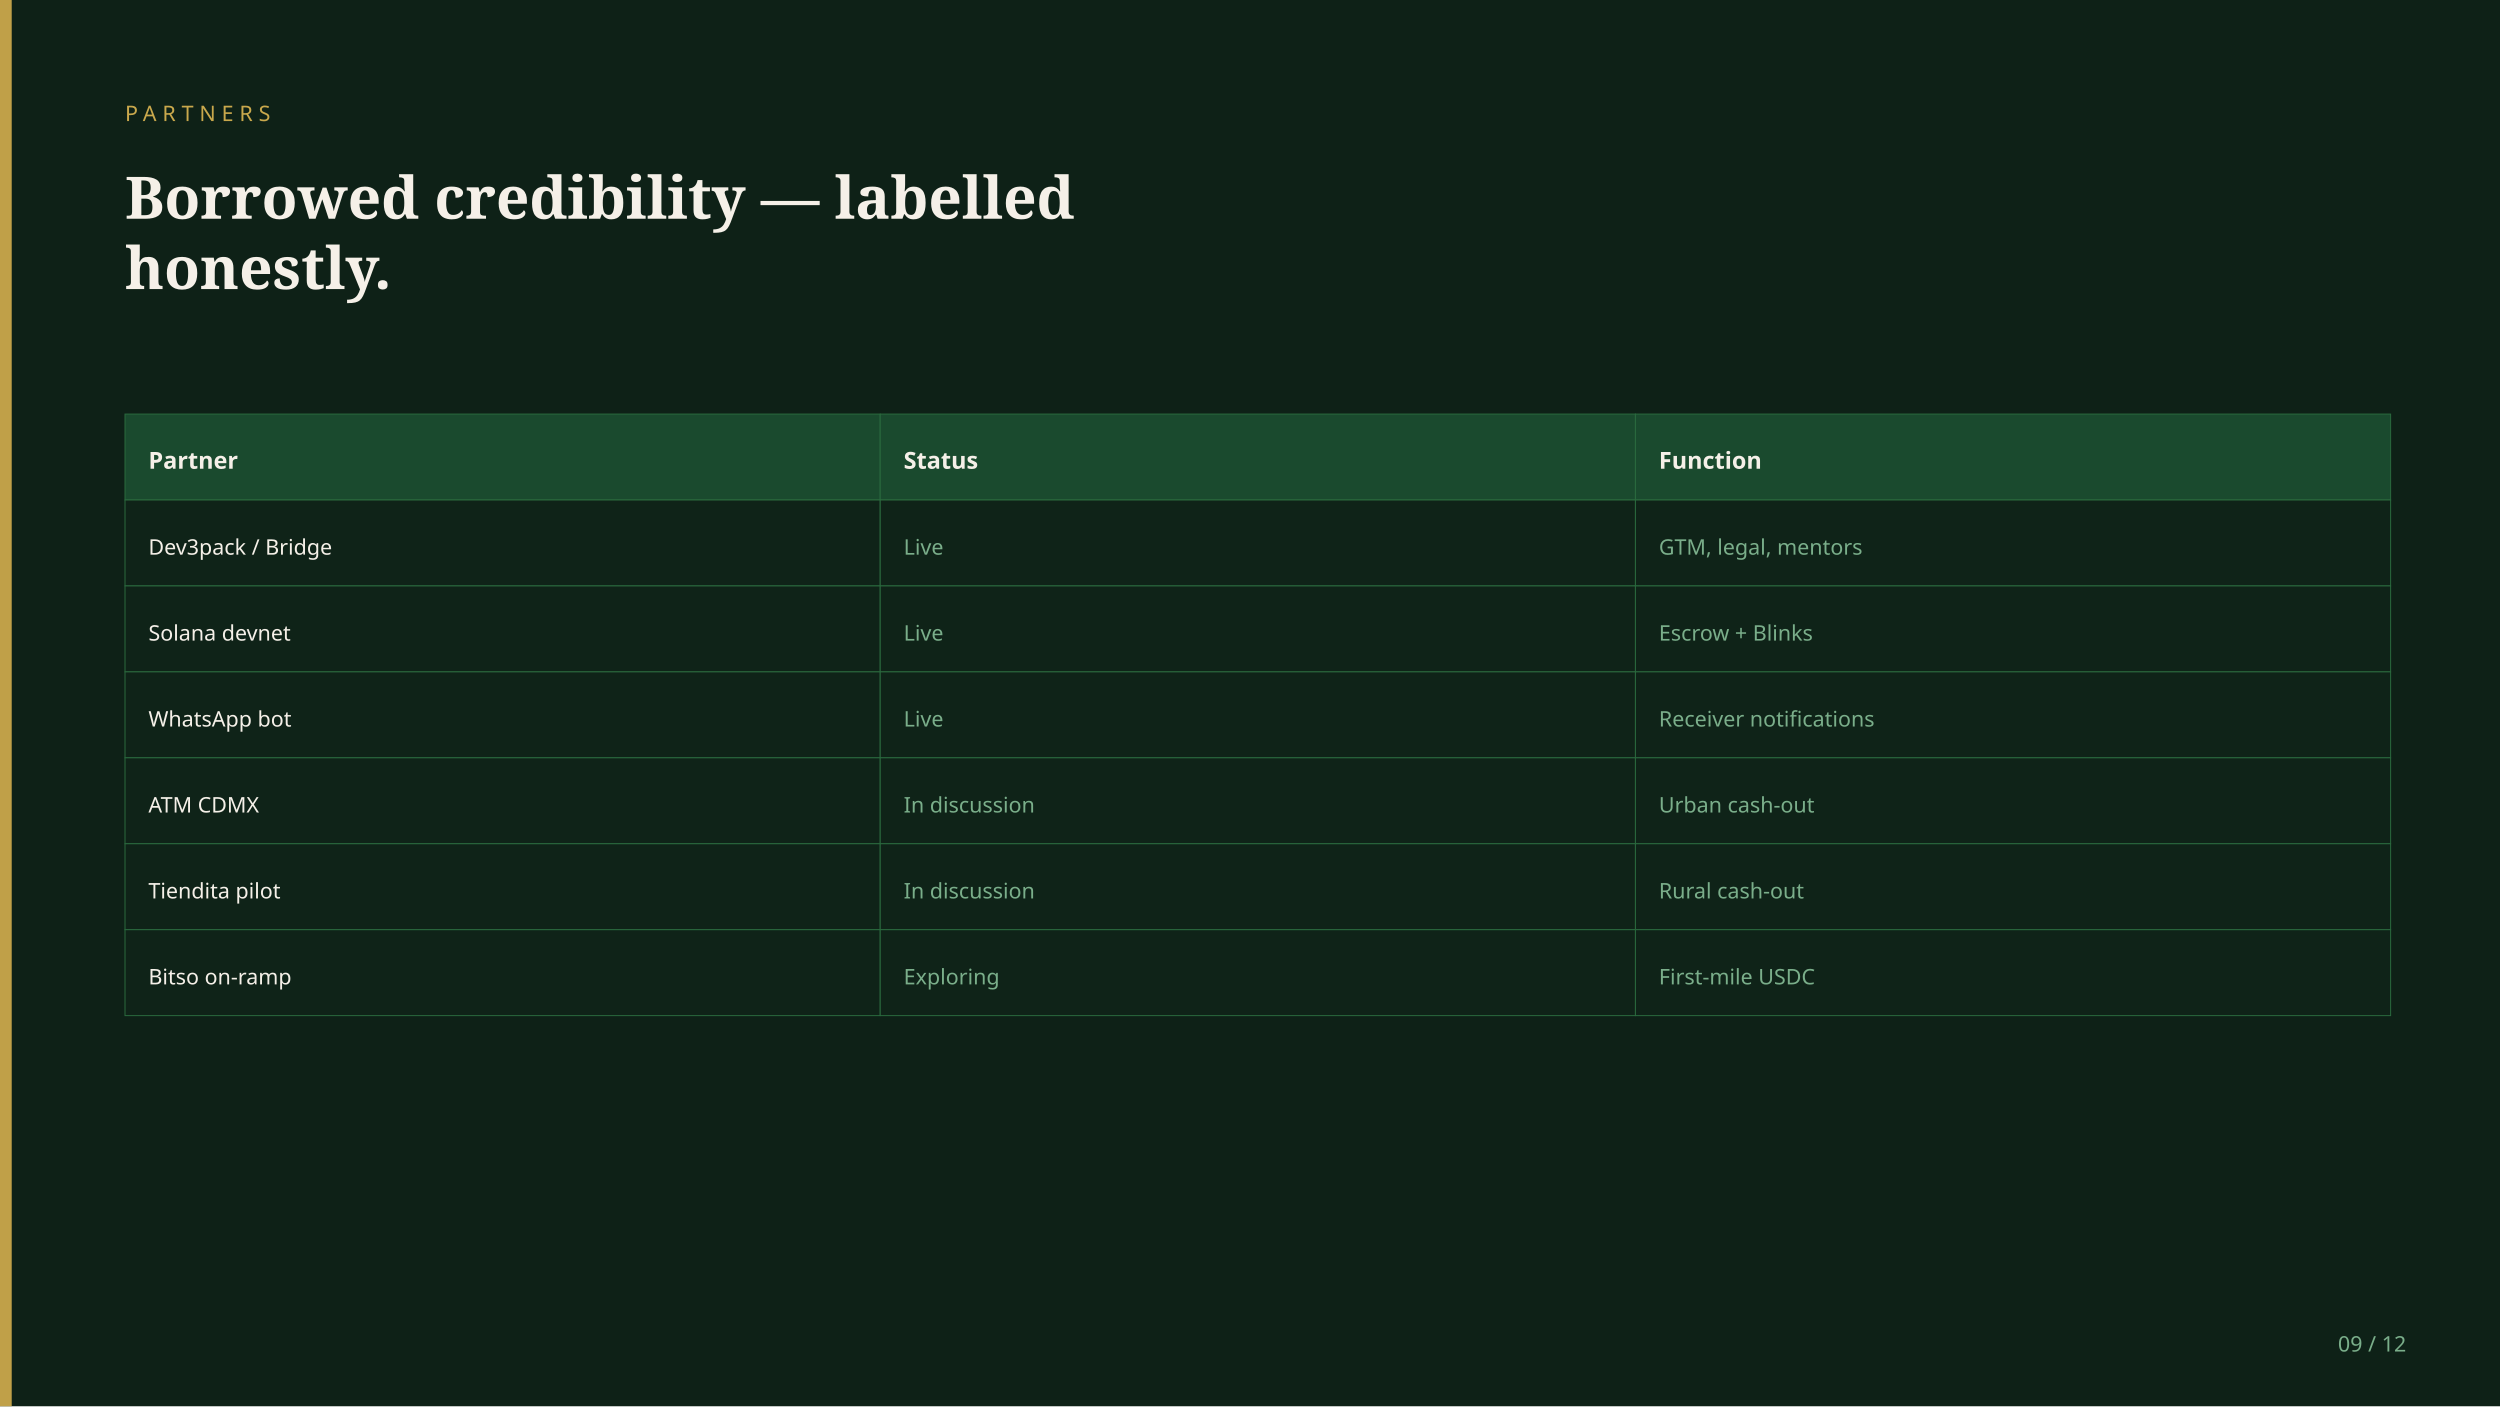
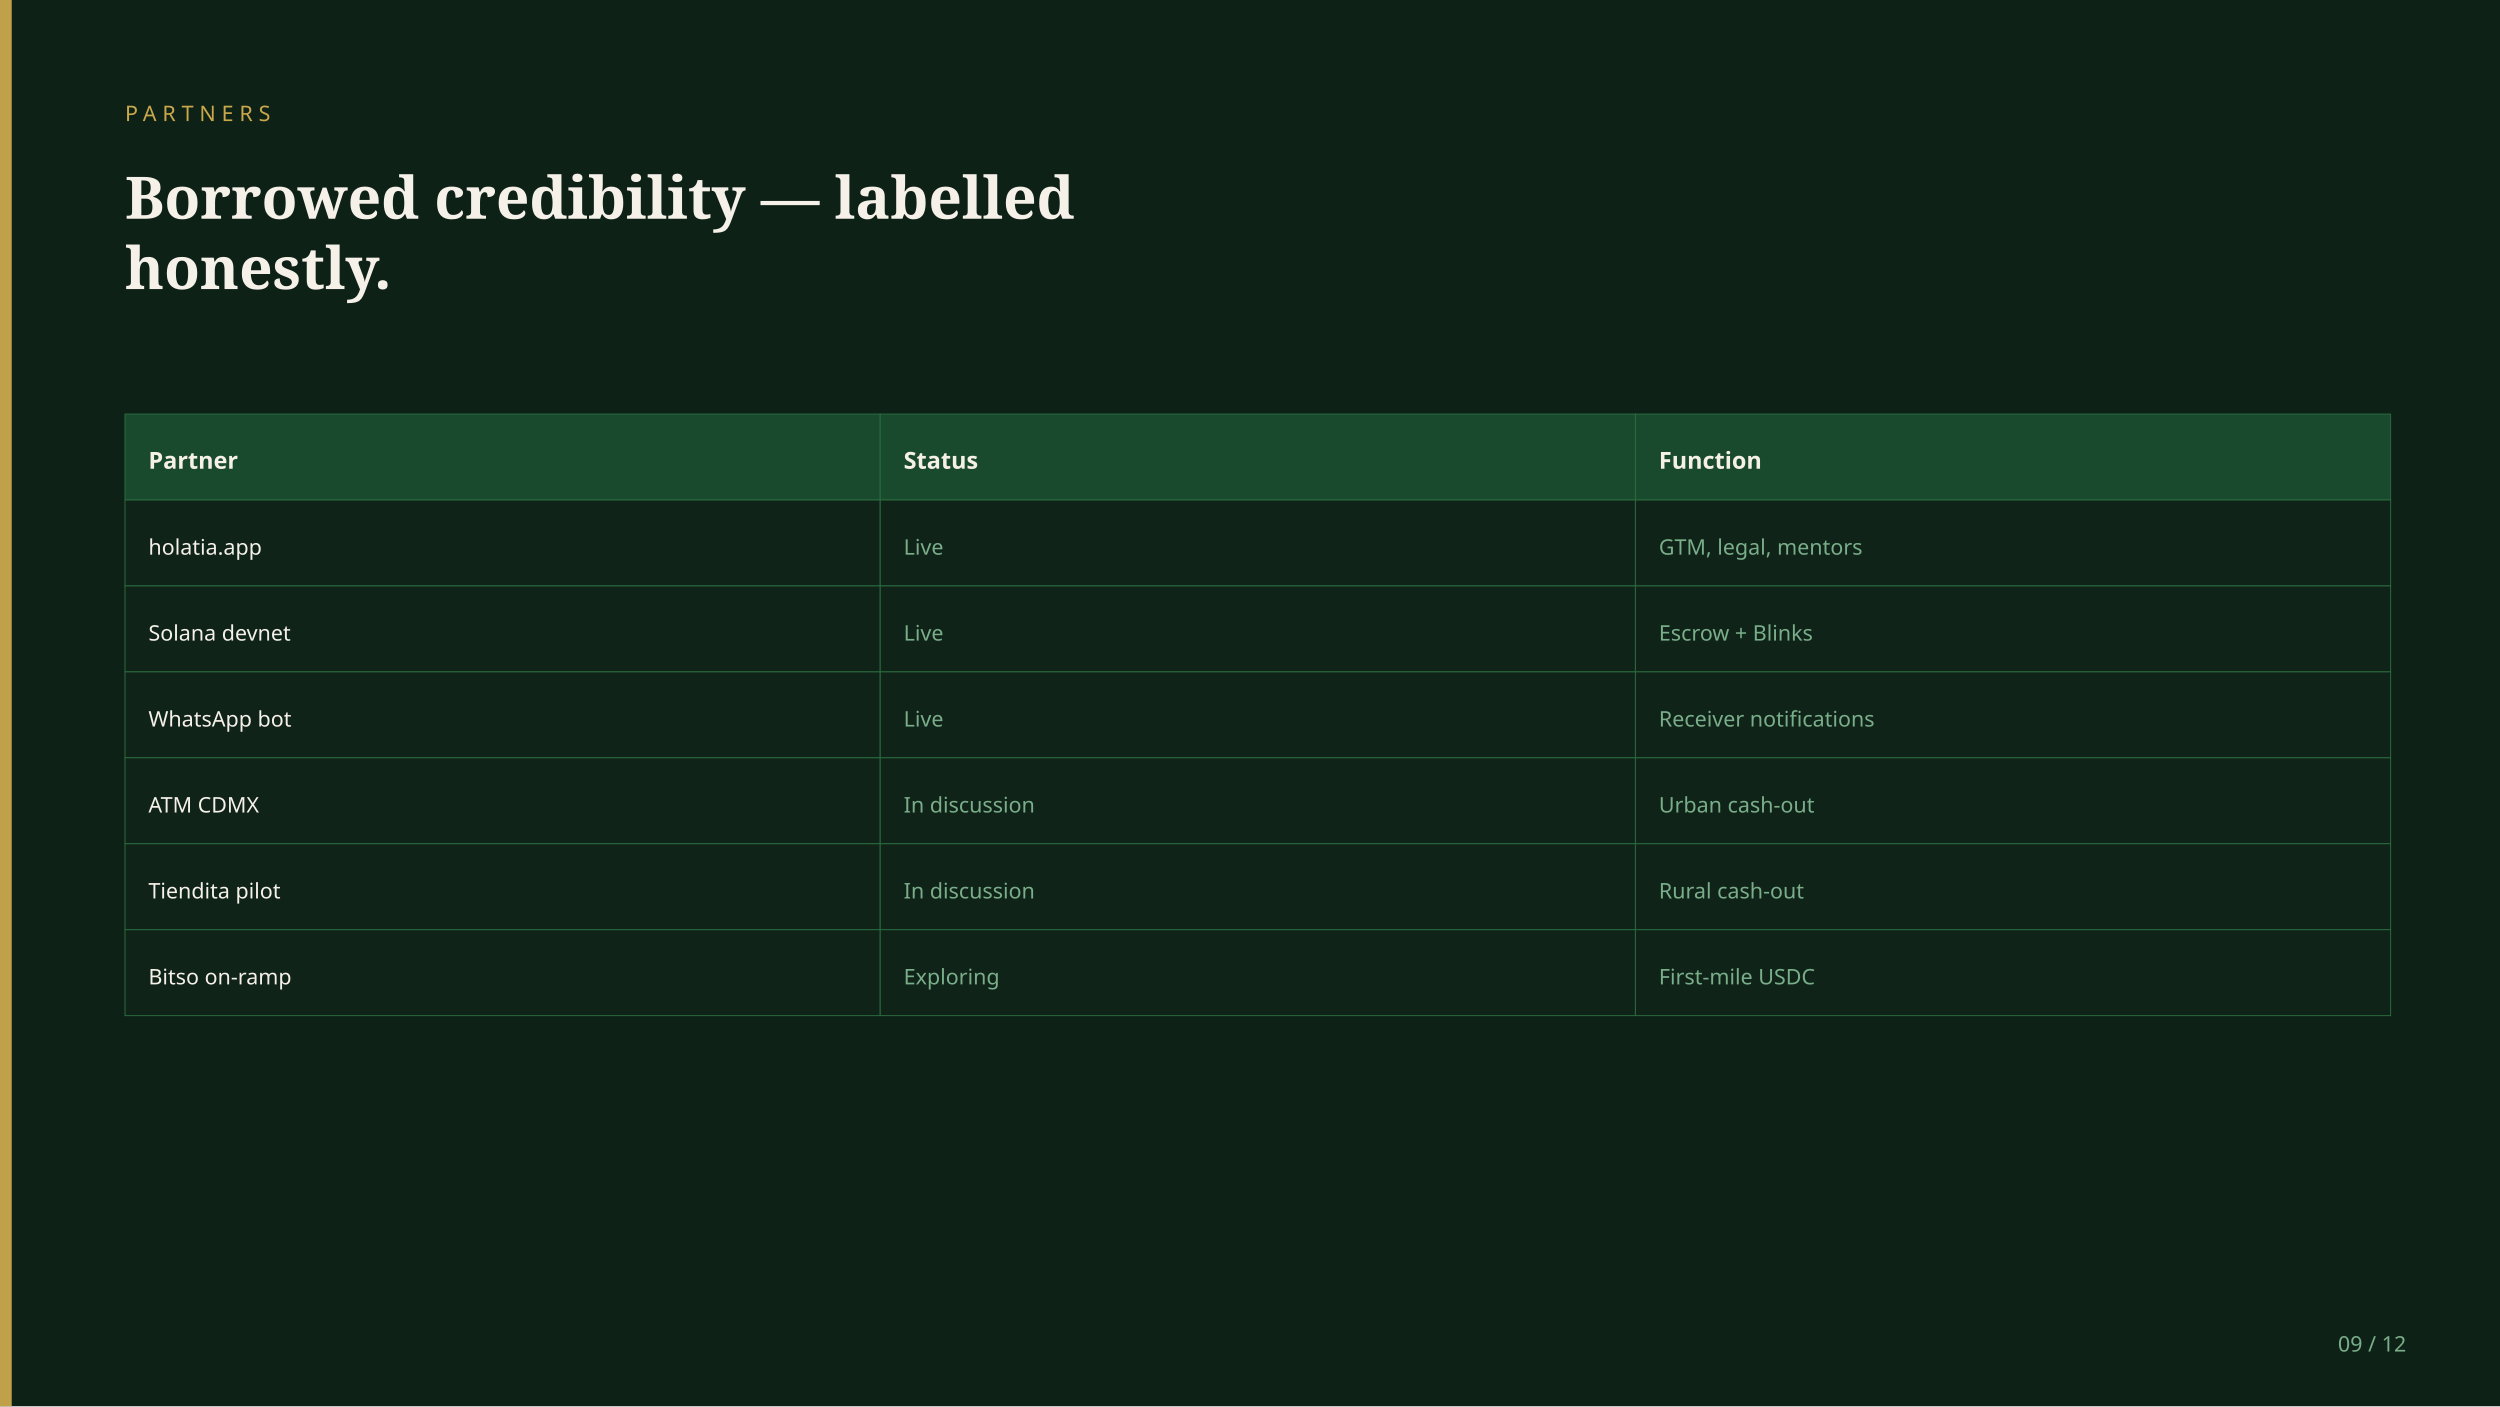
<svg xmlns="http://www.w3.org/2000/svg" width="1280" height="720" viewBox="0 0 1280 720">
  <rect width="1280" height="720" fill="#0F2318" />
  <rect x="0" y="0" width="6" height="720" fill="#C9A84C" />
  <g opacity="0.05">
    <defs>
      <pattern id="grid-09 / 12" width="48" height="48" patternUnits="userSpaceOnUse">
        <path d="M 48 0 L 0 0 0 48" fill="none" stroke="#2A6A3E" stroke-width="1" />
      </pattern>
    </defs>
    <rect width="1280" height="720" fill="url(#grid-09 / 12)" />
  </g>
  <text x="64" y="62" font-family="system-ui" font-size="11" letter-spacing="3" fill="#C9A84C">PARTNERS</text>
  <text x="64" y="112" font-family="Georgia, serif" font-size="30" font-weight="700" fill="#F5F0E8">Borrowed credibility — labelled</text>
  <text x="64" y="148" font-family="Georgia, serif" font-size="30" font-weight="700" fill="#F5F0E8">honestly.</text>
  <rect x="64" y="212" width="386.667" height="44" fill="#1A4A2E" stroke="#2A6A3E" stroke-width="0.5" />
  <text x="76" y="240" font-family="system-ui" font-size="12" font-weight="600" fill="#F5F0E8">Partner</text>
  <rect x="450.667" y="212" width="386.667" height="44" fill="#1A4A2E" stroke="#2A6A3E" stroke-width="0.5" />
  <text x="462.667" y="240" font-family="system-ui" font-size="12" font-weight="600" fill="#F5F0E8">Status</text>
  <rect x="837.333" y="212" width="386.667" height="44" fill="#1A4A2E" stroke="#2A6A3E" stroke-width="0.5" />
  <text x="849.333" y="240" font-family="system-ui" font-size="12" font-weight="600" fill="#F5F0E8">Function</text>
  <rect x="64" y="256" width="386.667" height="44" fill="#0F2318" stroke="#2A6A3E" stroke-width="0.5" />
-   <text x="76" y="284" font-family="system-ui" font-size="11" font-weight="500" fill="#F5F0E8">Dev3pack / Bridge</text>
+   <text x="76" y="284" font-family="system-ui" font-size="11" font-weight="500" fill="#F5F0E8">holatia.app</text>
  <rect x="450.667" y="256" width="386.667" height="44" fill="#0F2318" stroke="#2A6A3E" stroke-width="0.5" />
  <text x="462.667" y="284" font-family="system-ui" font-size="11" font-weight="400" fill="#7AAE8A">Live</text>
  <rect x="837.333" y="256" width="386.667" height="44" fill="#0F2318" stroke="#2A6A3E" stroke-width="0.5" />
  <text x="849.333" y="284" font-family="system-ui" font-size="11" font-weight="400" fill="#7AAE8A">GTM, legal, mentors</text>
  <rect x="64" y="300" width="386.667" height="44" fill="#0F2318" stroke="#2A6A3E" stroke-width="0.5" />
  <text x="76" y="328" font-family="system-ui" font-size="11" font-weight="500" fill="#F5F0E8">Solana devnet</text>
  <rect x="450.667" y="300" width="386.667" height="44" fill="#0F2318" stroke="#2A6A3E" stroke-width="0.5" />
  <text x="462.667" y="328" font-family="system-ui" font-size="11" font-weight="400" fill="#7AAE8A">Live</text>
  <rect x="837.333" y="300" width="386.667" height="44" fill="#0F2318" stroke="#2A6A3E" stroke-width="0.5" />
  <text x="849.333" y="328" font-family="system-ui" font-size="11" font-weight="400" fill="#7AAE8A">Escrow + Blinks</text>
  <rect x="64" y="344" width="386.667" height="44" fill="#0F2318" stroke="#2A6A3E" stroke-width="0.5" />
  <text x="76" y="372" font-family="system-ui" font-size="11" font-weight="500" fill="#F5F0E8">WhatsApp bot</text>
  <rect x="450.667" y="344" width="386.667" height="44" fill="#0F2318" stroke="#2A6A3E" stroke-width="0.5" />
  <text x="462.667" y="372" font-family="system-ui" font-size="11" font-weight="400" fill="#7AAE8A">Live</text>
  <rect x="837.333" y="344" width="386.667" height="44" fill="#0F2318" stroke="#2A6A3E" stroke-width="0.5" />
  <text x="849.333" y="372" font-family="system-ui" font-size="11" font-weight="400" fill="#7AAE8A">Receiver notifications</text>
  <rect x="64" y="388" width="386.667" height="44" fill="#0F2318" stroke="#2A6A3E" stroke-width="0.5" />
  <text x="76" y="416" font-family="system-ui" font-size="11" font-weight="500" fill="#F5F0E8">ATM CDMX</text>
  <rect x="450.667" y="388" width="386.667" height="44" fill="#0F2318" stroke="#2A6A3E" stroke-width="0.5" />
  <text x="462.667" y="416" font-family="system-ui" font-size="11" font-weight="400" fill="#7AAE8A">In discussion</text>
  <rect x="837.333" y="388" width="386.667" height="44" fill="#0F2318" stroke="#2A6A3E" stroke-width="0.5" />
  <text x="849.333" y="416" font-family="system-ui" font-size="11" font-weight="400" fill="#7AAE8A">Urban cash-out</text>
  <rect x="64" y="432" width="386.667" height="44" fill="#0F2318" stroke="#2A6A3E" stroke-width="0.5" />
  <text x="76" y="460" font-family="system-ui" font-size="11" font-weight="500" fill="#F5F0E8">Tiendita pilot</text>
  <rect x="450.667" y="432" width="386.667" height="44" fill="#0F2318" stroke="#2A6A3E" stroke-width="0.5" />
  <text x="462.667" y="460" font-family="system-ui" font-size="11" font-weight="400" fill="#7AAE8A">In discussion</text>
  <rect x="837.333" y="432" width="386.667" height="44" fill="#0F2318" stroke="#2A6A3E" stroke-width="0.5" />
  <text x="849.333" y="460" font-family="system-ui" font-size="11" font-weight="400" fill="#7AAE8A">Rural cash-out</text>
  <rect x="64" y="476" width="386.667" height="44" fill="#0F2318" stroke="#2A6A3E" stroke-width="0.5" />
  <text x="76" y="504" font-family="system-ui" font-size="11" font-weight="500" fill="#F5F0E8">Bitso on-ramp</text>
  <rect x="450.667" y="476" width="386.667" height="44" fill="#0F2318" stroke="#2A6A3E" stroke-width="0.5" />
  <text x="462.667" y="504" font-family="system-ui" font-size="11" font-weight="400" fill="#7AAE8A">Exploring</text>
  <rect x="837.333" y="476" width="386.667" height="44" fill="#0F2318" stroke="#2A6A3E" stroke-width="0.5" />
  <text x="849.333" y="504" font-family="system-ui" font-size="11" font-weight="400" fill="#7AAE8A">First-mile USDC</text>
  <text x="1232" y="692" font-family="system-ui" font-size="11" fill="#7AAE8A" text-anchor="end">09 / 12</text>
</svg>
